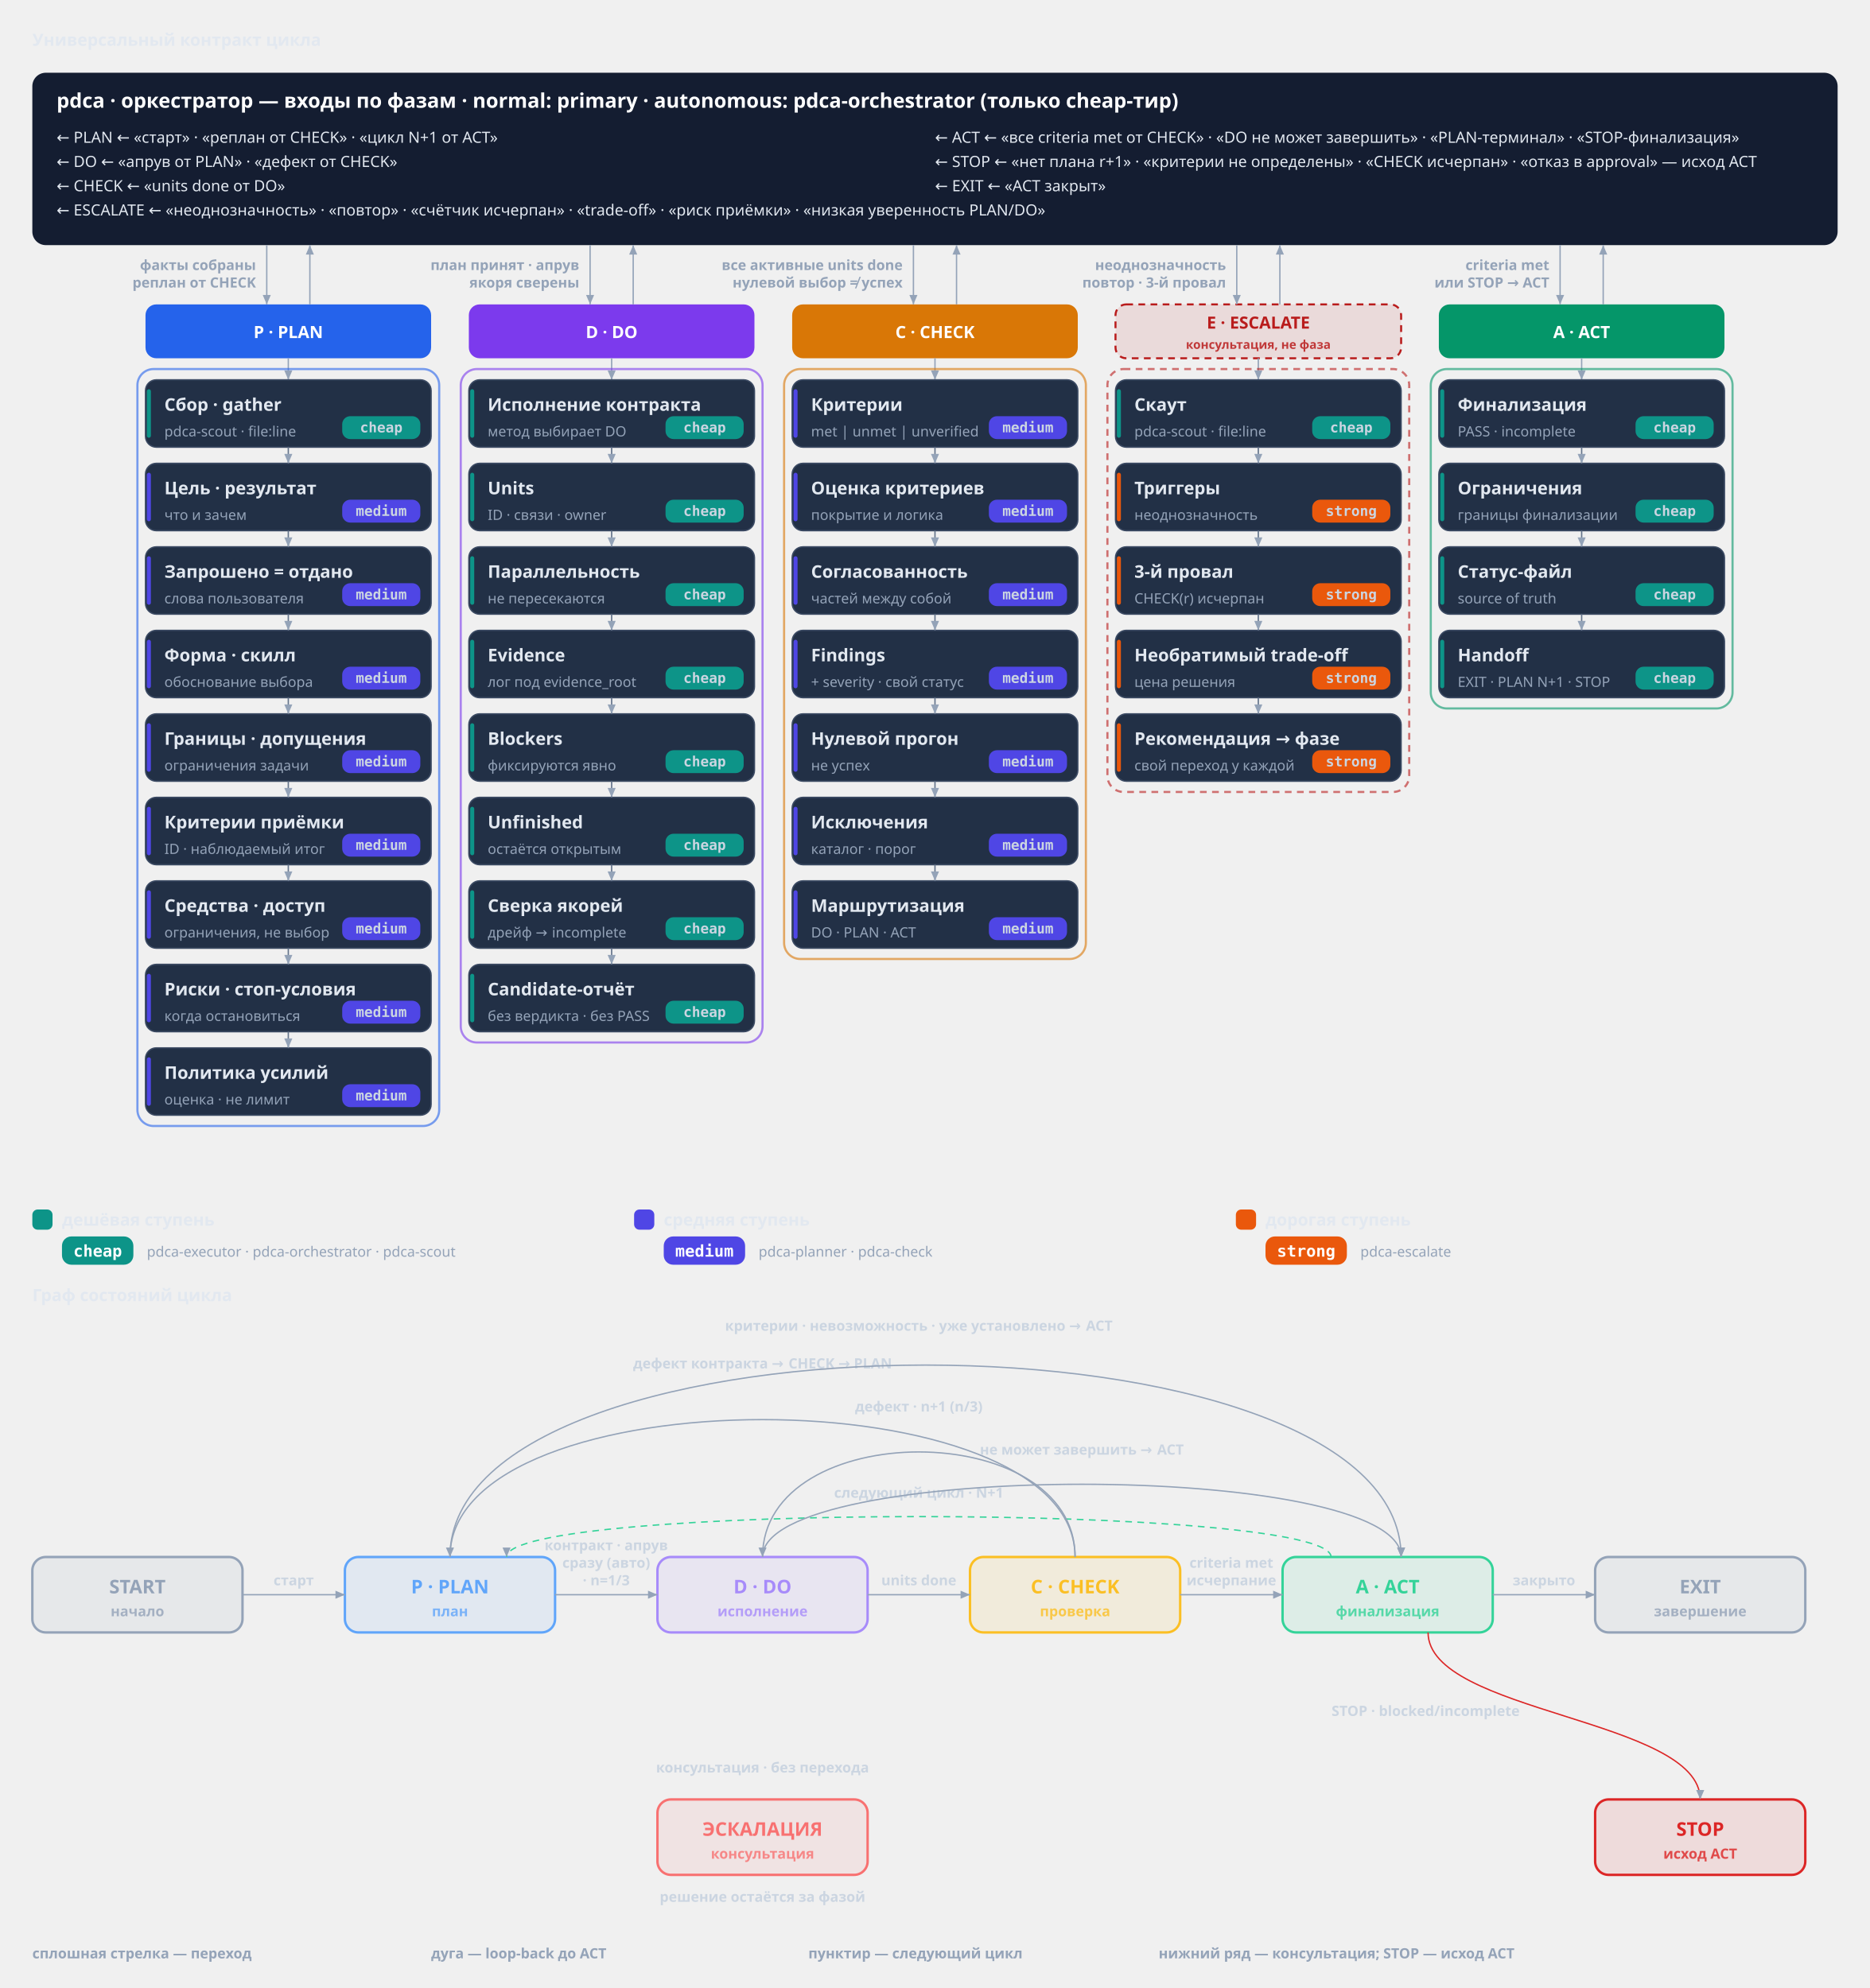
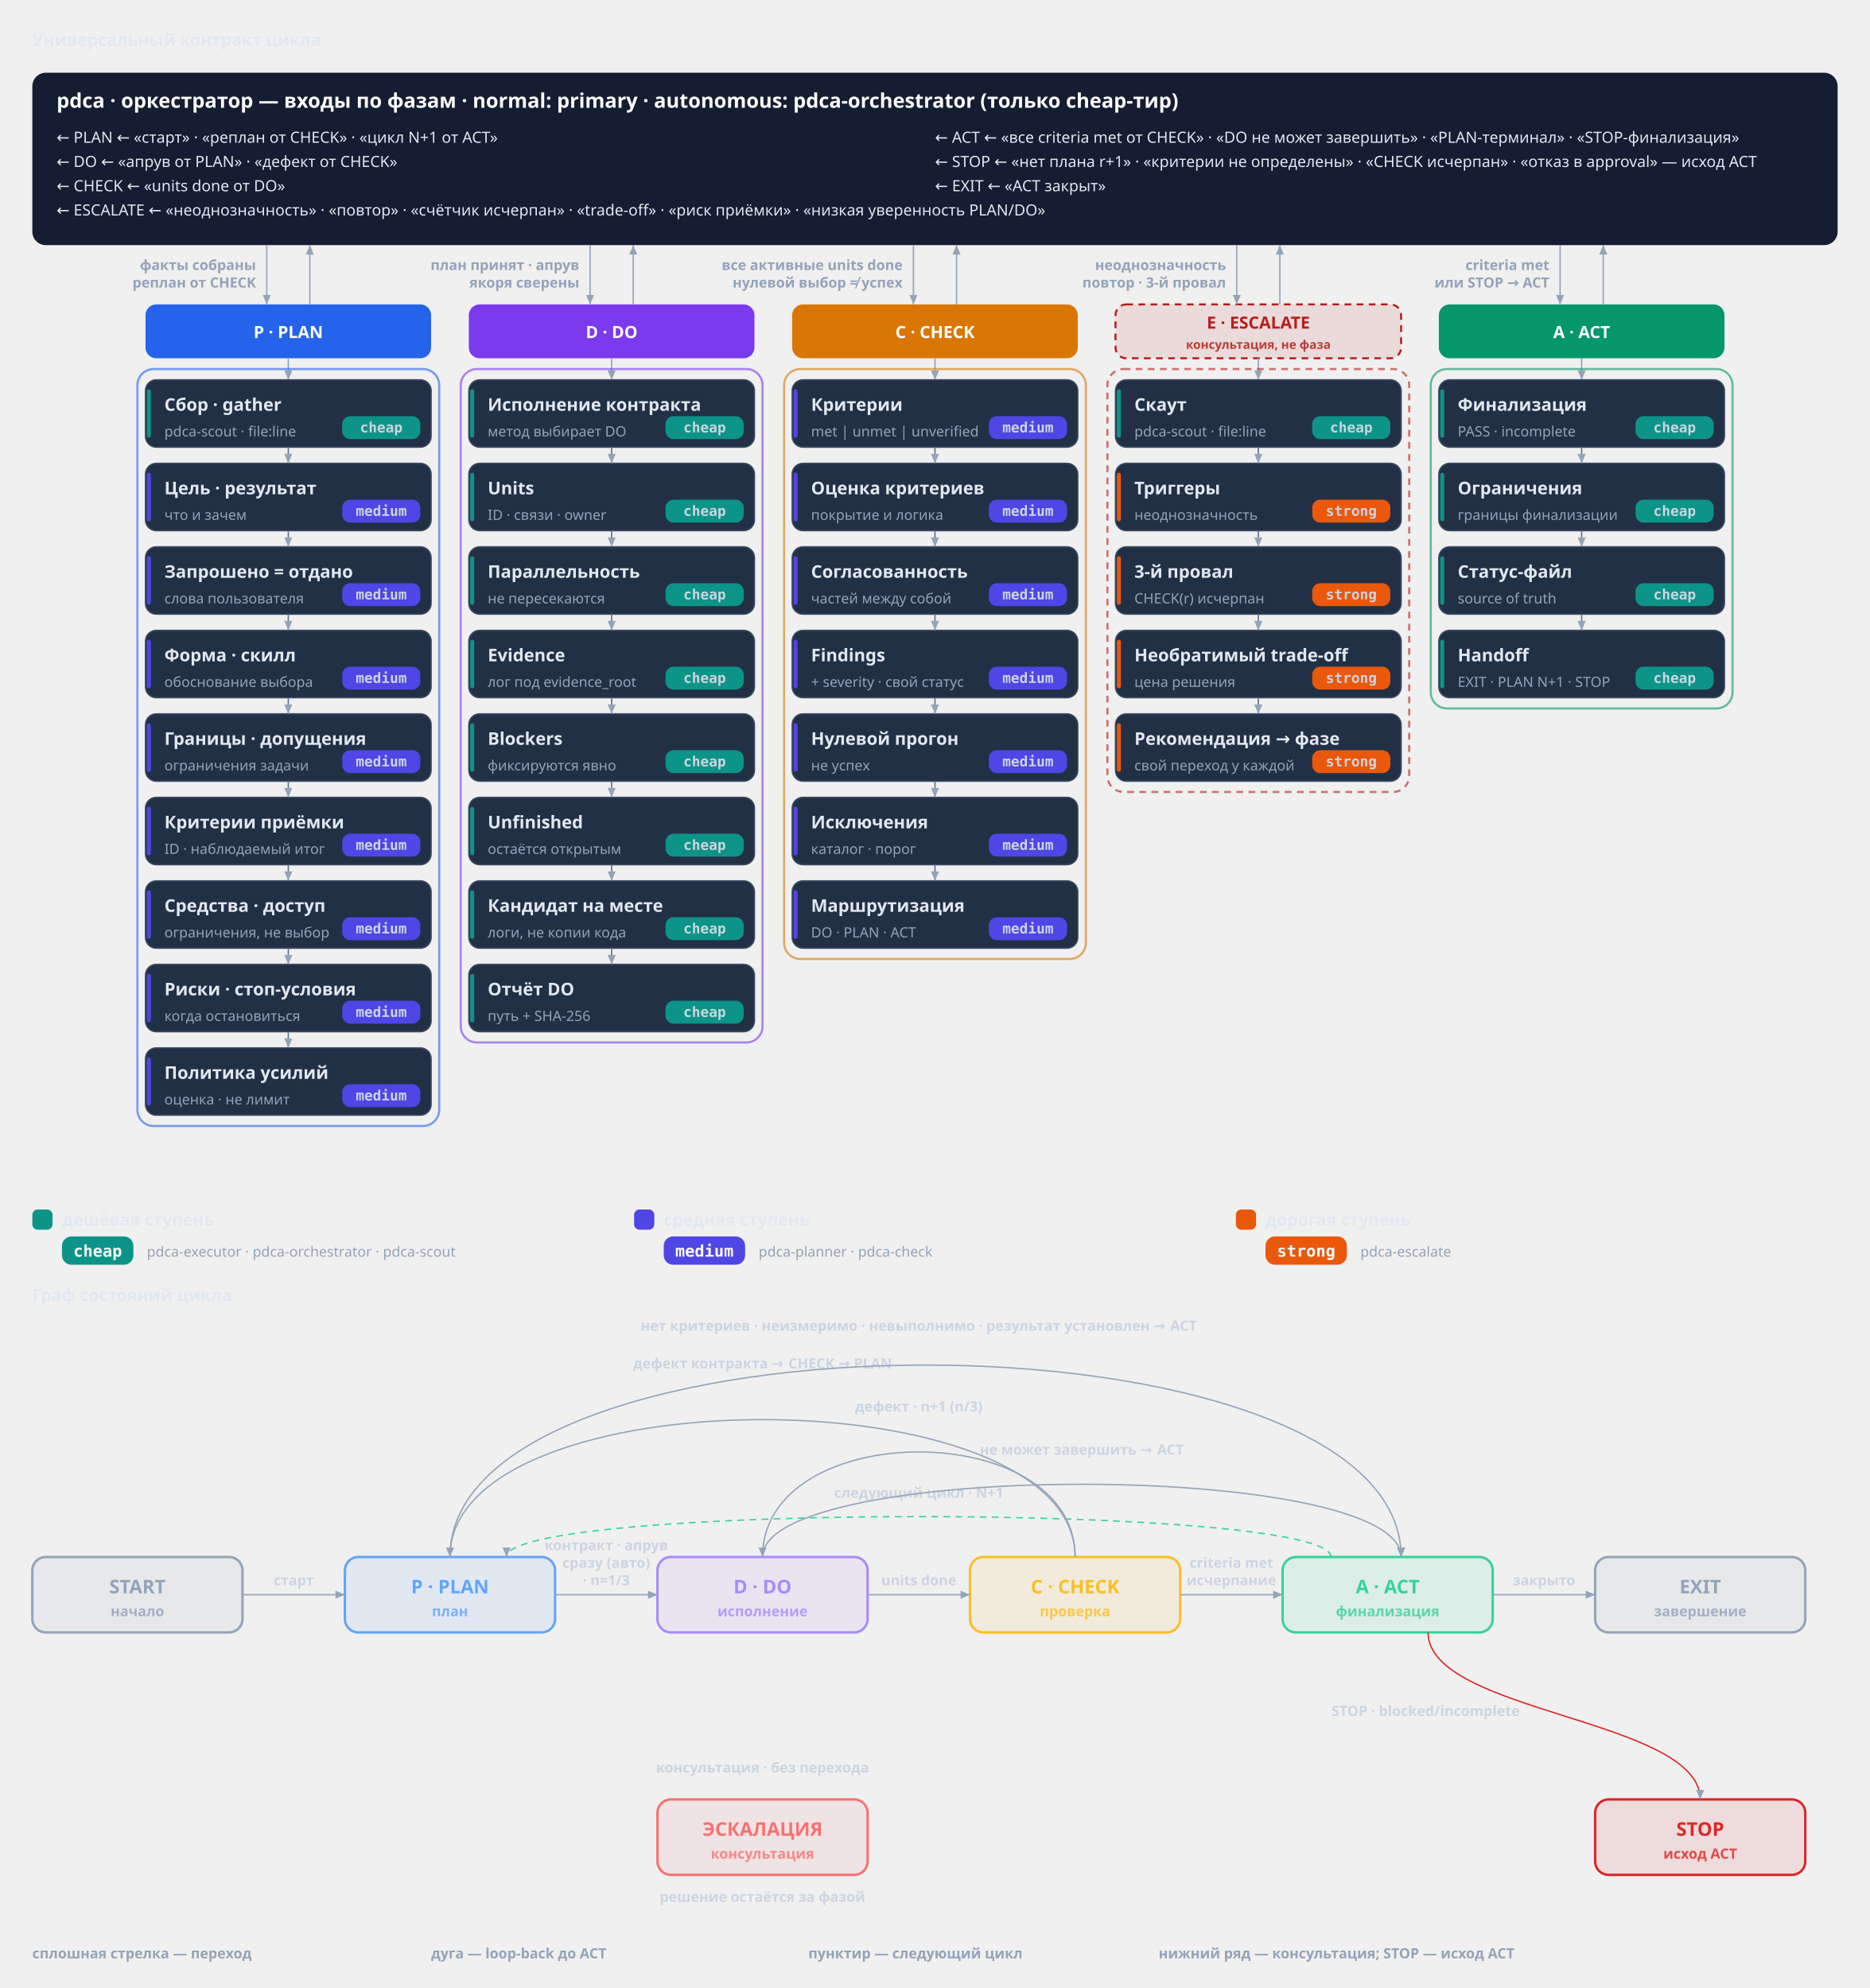
<svg xmlns="http://www.w3.org/2000/svg" viewBox="0 0 1388 1476" width="1388" height="1476" font-family="Segoe UI, system-ui, sans-serif" role="img">
  <defs>
    <marker id="arrow" markerWidth="9" markerHeight="9" refX="7" refY="3" orient="auto">
      <path d="M0,0 L7,3 L0,6 Z" fill="#94a3b8" />
    </marker>
  </defs>
  <style>
.t{font-size:13px;font-weight:600;fill:#e2e8f0}
.s{font-size:10.5px;fill:#94a3b8}
.h{font-size:12.5px;font-weight:700;fill:#ffffff}
.h2{font-size:12.5px;font-weight:700}
.h3{font-size:9px;font-weight:600}
.g{font-size:10.5px;font-weight:600}
.band{fill:#141d31}
.bt{fill:#ffffff;font-size:15px;font-weight:700}
.ol{fill:#e2e8f0;font-size:11.5px}
.lt{font-size:12.5px;font-weight:700;fill:#e2e8f0}
.ls{font-size:10.5px;fill:#94a3b8}
.lm{font-family:ui-monospace,Consolas,Menlo,monospace;font-size:12px;font-weight:700}
.bm{font-family:ui-monospace,Consolas,Menlo,monospace;font-size:10.5px;font-weight:700}
.st{font-size:14px;font-weight:700}
.ss{font-size:10.5px;font-weight:600}
</style>
  <text x="24" y="34" class="lt">Универсальный контракт цикла</text>
  <rect x="24" y="54" width="1340" height="128" rx="10" class="band" />
  <text x="42" y="80" class="bt">pdca · оркестратор — входы по фазам · normal: primary · autonomous: pdca-orchestrator (только cheap-тир)</text>
  <text x="42" y="106" class="ol">← PLAN ← «старт» · «реплан от CHECK» · «цикл N+1 от ACT»</text>
  <text x="42" y="124" class="ol">← DO ← «апрув от PLAN» · «дефект от CHECK»</text>
  <text x="42" y="142" class="ol">← CHECK ← «units done от DO»</text>
  <text x="42" y="160" class="ol">← ESCALATE ← «неоднозначность» · «повтор» · «счётчик исчерпан» · «trade-off» · «риск приёмки» · «низкая уверенность PLAN/DO»</text>
  <text x="694.0" y="106" class="ol">← ACT ← «все criteria met от CHECK» · «DO не может завершить» · «PLAN-терминал» · «STOP-финализация»</text>
  <text x="694.0" y="124" class="ol">← STOP ← «нет плана r+1» · «критерии не определены» · «CHECK исчерпан» · «отказ в approval» — исход ACT</text>
  <text x="694.0" y="142" class="ol">← EXIT ← «ACT закрыт»</text>
  <rect x="108.0" y="226" width="212" height="40" rx="8" fill="#2563eb" />
  <text x="214.0" y="251.0" class="h" fill="#ffffff" text-anchor="middle">P · PLAN</text>
  <polyline points="214.0,266 214.0,282" fill="none" stroke="#94a3b8" marker-end="url(#arrow)" />
  <rect x="108.0" y="282" width="212" height="50" rx="8" fill="#223046" stroke="#3b4a63" stroke-width="1" />
  <rect x="109.0" y="289" width="3" height="36" rx="1.5" fill="#0d9488" />
  <rect x="254.0" y="309" width="58" height="17" rx="6" fill="#0d9488" />
  <text x="283.0" y="321.0" class="bm" fill="#cbd5e1" text-anchor="middle">cheap</text>
  <text x="122.0" y="305" class="t">Сбор · gather</text>
  <text x="122.0" y="324" class="s">pdca-scout · file:line</text>
  <rect x="108.0" y="344" width="212" height="50" rx="8" fill="#223046" stroke="#3b4a63" stroke-width="1" />
  <rect x="109.0" y="351" width="3" height="36" rx="1.5" fill="#4f46e5" />
  <rect x="254.0" y="371" width="58" height="17" rx="6" fill="#4f46e5" />
  <text x="283.0" y="383.0" class="bm" fill="#cbd5e1" text-anchor="middle">medium</text>
  <text x="122.0" y="367" class="t">Цель · результат</text>
  <text x="122.0" y="386" class="s">что и зачем</text>
  <rect x="108.0" y="406" width="212" height="50" rx="8" fill="#223046" stroke="#3b4a63" stroke-width="1" />
  <rect x="109.0" y="413" width="3" height="36" rx="1.5" fill="#4f46e5" />
  <rect x="254.0" y="433" width="58" height="17" rx="6" fill="#4f46e5" />
  <text x="283.0" y="445.0" class="bm" fill="#cbd5e1" text-anchor="middle">medium</text>
  <text x="122.0" y="429" class="t">Запрошено = отдано</text>
  <text x="122.0" y="448" class="s">слова пользователя</text>
  <rect x="108.0" y="468" width="212" height="50" rx="8" fill="#223046" stroke="#3b4a63" stroke-width="1" />
  <rect x="109.0" y="475" width="3" height="36" rx="1.5" fill="#4f46e5" />
  <rect x="254.0" y="495" width="58" height="17" rx="6" fill="#4f46e5" />
  <text x="283.0" y="507.0" class="bm" fill="#cbd5e1" text-anchor="middle">medium</text>
  <text x="122.0" y="491" class="t">Форма · скилл</text>
  <text x="122.0" y="510" class="s">обоснование выбора</text>
  <rect x="108.0" y="530" width="212" height="50" rx="8" fill="#223046" stroke="#3b4a63" stroke-width="1" />
  <rect x="109.0" y="537" width="3" height="36" rx="1.5" fill="#4f46e5" />
  <rect x="254.0" y="557" width="58" height="17" rx="6" fill="#4f46e5" />
  <text x="283.0" y="569.0" class="bm" fill="#cbd5e1" text-anchor="middle">medium</text>
  <text x="122.0" y="553" class="t">Границы · допущения</text>
  <text x="122.0" y="572" class="s">ограничения задачи</text>
  <rect x="108.0" y="592" width="212" height="50" rx="8" fill="#223046" stroke="#3b4a63" stroke-width="1" />
  <rect x="109.0" y="599" width="3" height="36" rx="1.5" fill="#4f46e5" />
  <rect x="254.0" y="619" width="58" height="17" rx="6" fill="#4f46e5" />
  <text x="283.0" y="631.0" class="bm" fill="#cbd5e1" text-anchor="middle">medium</text>
  <text x="122.0" y="615" class="t">Критерии приёмки</text>
  <text x="122.0" y="634" class="s">ID · наблюдаемый итог</text>
  <rect x="108.0" y="654" width="212" height="50" rx="8" fill="#223046" stroke="#3b4a63" stroke-width="1" />
  <rect x="109.0" y="661" width="3" height="36" rx="1.5" fill="#4f46e5" />
  <rect x="254.0" y="681" width="58" height="17" rx="6" fill="#4f46e5" />
  <text x="283.0" y="693.0" class="bm" fill="#cbd5e1" text-anchor="middle">medium</text>
  <text x="122.0" y="677" class="t">Средства · доступ</text>
  <text x="122.0" y="696" class="s">ограничения, не выбор</text>
  <rect x="108.0" y="716" width="212" height="50" rx="8" fill="#223046" stroke="#3b4a63" stroke-width="1" />
  <rect x="109.0" y="723" width="3" height="36" rx="1.5" fill="#4f46e5" />
  <rect x="254.0" y="743" width="58" height="17" rx="6" fill="#4f46e5" />
  <text x="283.0" y="755.0" class="bm" fill="#cbd5e1" text-anchor="middle">medium</text>
  <text x="122.0" y="739" class="t">Риски · стоп-условия</text>
  <text x="122.0" y="758" class="s">когда остановиться</text>
  <rect x="108.0" y="778" width="212" height="50" rx="8" fill="#223046" stroke="#3b4a63" stroke-width="1" />
  <rect x="109.0" y="785" width="3" height="36" rx="1.5" fill="#4f46e5" />
  <rect x="254.0" y="805" width="58" height="17" rx="6" fill="#4f46e5" />
  <text x="283.0" y="817.0" class="bm" fill="#cbd5e1" text-anchor="middle">medium</text>
  <text x="122.0" y="801" class="t">Политика усилий</text>
  <text x="122.0" y="820" class="s">оценка · не лимит</text>
  <polyline points="214.0,332 214.0,344" fill="none" stroke="#64748b" marker-end="url(#arrow)" />
  <polyline points="214.0,394 214.0,406" fill="none" stroke="#64748b" marker-end="url(#arrow)" />
  <polyline points="214.0,456 214.0,468" fill="none" stroke="#64748b" marker-end="url(#arrow)" />
  <polyline points="214.0,518 214.0,530" fill="none" stroke="#64748b" marker-end="url(#arrow)" />
  <polyline points="214.0,580 214.0,592" fill="none" stroke="#64748b" marker-end="url(#arrow)" />
  <polyline points="214.0,642 214.0,654" fill="none" stroke="#64748b" marker-end="url(#arrow)" />
  <polyline points="214.0,704 214.0,716" fill="none" stroke="#64748b" marker-end="url(#arrow)" />
  <polyline points="214.0,766 214.0,778" fill="none" stroke="#64748b" marker-end="url(#arrow)" />
  <rect x="102.0" y="274" width="224" height="562" rx="12" fill="none" stroke="#2563eb" stroke-opacity="0.6" stroke-width="1.6" />
  <rect x="348.0" y="226" width="212" height="40" rx="8" fill="#7c3aed" />
  <text x="454.0" y="251.0" class="h" fill="#ffffff" text-anchor="middle">D · DO</text>
  <polyline points="454.0,266 454.0,282" fill="none" stroke="#94a3b8" marker-end="url(#arrow)" />
  <rect x="348.0" y="282" width="212" height="50" rx="8" fill="#223046" stroke="#3b4a63" stroke-width="1" />
  <rect x="349.0" y="289" width="3" height="36" rx="1.5" fill="#0d9488" />
  <rect x="494.0" y="309" width="58" height="17" rx="6" fill="#0d9488" />
  <text x="523.0" y="321.0" class="bm" fill="#cbd5e1" text-anchor="middle">cheap</text>
  <text x="362.0" y="305" class="t">Исполнение контракта</text>
  <text x="362.0" y="324" class="s">метод выбирает DO</text>
  <rect x="348.0" y="344" width="212" height="50" rx="8" fill="#223046" stroke="#3b4a63" stroke-width="1" />
  <rect x="349.0" y="351" width="3" height="36" rx="1.5" fill="#0d9488" />
  <rect x="494.0" y="371" width="58" height="17" rx="6" fill="#0d9488" />
  <text x="523.0" y="383.0" class="bm" fill="#cbd5e1" text-anchor="middle">cheap</text>
  <text x="362.0" y="367" class="t">Units</text>
  <text x="362.0" y="386" class="s">ID · связи · owner</text>
  <rect x="348.0" y="406" width="212" height="50" rx="8" fill="#223046" stroke="#3b4a63" stroke-width="1" />
  <rect x="349.0" y="413" width="3" height="36" rx="1.5" fill="#0d9488" />
  <rect x="494.0" y="433" width="58" height="17" rx="6" fill="#0d9488" />
  <text x="523.0" y="445.0" class="bm" fill="#cbd5e1" text-anchor="middle">cheap</text>
  <text x="362.0" y="429" class="t">Параллельность</text>
  <text x="362.0" y="448" class="s">не пересекаются</text>
  <rect x="348.0" y="468" width="212" height="50" rx="8" fill="#223046" stroke="#3b4a63" stroke-width="1" />
  <rect x="349.0" y="475" width="3" height="36" rx="1.5" fill="#0d9488" />
  <rect x="494.0" y="495" width="58" height="17" rx="6" fill="#0d9488" />
  <text x="523.0" y="507.0" class="bm" fill="#cbd5e1" text-anchor="middle">cheap</text>
  <text x="362.0" y="491" class="t">Evidence</text>
  <text x="362.0" y="510" class="s">лог под evidence_root</text>
  <rect x="348.0" y="530" width="212" height="50" rx="8" fill="#223046" stroke="#3b4a63" stroke-width="1" />
  <rect x="349.0" y="537" width="3" height="36" rx="1.5" fill="#0d9488" />
  <rect x="494.0" y="557" width="58" height="17" rx="6" fill="#0d9488" />
  <text x="523.0" y="569.0" class="bm" fill="#cbd5e1" text-anchor="middle">cheap</text>
  <text x="362.0" y="553" class="t">Blockers</text>
  <text x="362.0" y="572" class="s">фиксируются явно</text>
  <rect x="348.0" y="592" width="212" height="50" rx="8" fill="#223046" stroke="#3b4a63" stroke-width="1" />
  <rect x="349.0" y="599" width="3" height="36" rx="1.5" fill="#0d9488" />
  <rect x="494.0" y="619" width="58" height="17" rx="6" fill="#0d9488" />
  <text x="523.0" y="631.0" class="bm" fill="#cbd5e1" text-anchor="middle">cheap</text>
  <text x="362.0" y="615" class="t">Unfinished</text>
  <text x="362.0" y="634" class="s">остаётся открытым</text>
  <rect x="348.0" y="654" width="212" height="50" rx="8" fill="#223046" stroke="#3b4a63" stroke-width="1" />
  <rect x="349.0" y="661" width="3" height="36" rx="1.5" fill="#0d9488" />
  <rect x="494.0" y="681" width="58" height="17" rx="6" fill="#0d9488" />
  <text x="523.0" y="693.0" class="bm" fill="#cbd5e1" text-anchor="middle">cheap</text>
-   <text x="362.0" y="677" class="t">Сверка якорей</text>
-   <text x="362.0" y="696" class="s">дрейф → incomplete</text>
+   <text x="362.0" y="677" class="t">Кандидат на месте</text>
+   <text x="362.0" y="696" class="s">логи, не копии кода</text>
  <rect x="348.0" y="716" width="212" height="50" rx="8" fill="#223046" stroke="#3b4a63" stroke-width="1" />
  <rect x="349.0" y="723" width="3" height="36" rx="1.5" fill="#0d9488" />
  <rect x="494.0" y="743" width="58" height="17" rx="6" fill="#0d9488" />
  <text x="523.0" y="755.0" class="bm" fill="#cbd5e1" text-anchor="middle">cheap</text>
-   <text x="362.0" y="739" class="t">Candidate-отчёт</text>
-   <text x="362.0" y="758" class="s">без вердикта · без PASS</text>
+   <text x="362.0" y="739" class="t">Отчёт DO</text>
+   <text x="362.0" y="758" class="s">путь + SHA-256</text>
  <polyline points="454.0,332 454.0,344" fill="none" stroke="#64748b" marker-end="url(#arrow)" />
  <polyline points="454.0,394 454.0,406" fill="none" stroke="#64748b" marker-end="url(#arrow)" />
  <polyline points="454.0,456 454.0,468" fill="none" stroke="#64748b" marker-end="url(#arrow)" />
  <polyline points="454.0,518 454.0,530" fill="none" stroke="#64748b" marker-end="url(#arrow)" />
  <polyline points="454.0,580 454.0,592" fill="none" stroke="#64748b" marker-end="url(#arrow)" />
  <polyline points="454.0,642 454.0,654" fill="none" stroke="#64748b" marker-end="url(#arrow)" />
  <polyline points="454.0,704 454.0,716" fill="none" stroke="#64748b" marker-end="url(#arrow)" />
  <rect x="342.0" y="274" width="224" height="500" rx="12" fill="none" stroke="#7c3aed" stroke-opacity="0.6" stroke-width="1.6" />
  <rect x="588.0" y="226" width="212" height="40" rx="8" fill="#d97706" />
  <text x="694.0" y="251.0" class="h" fill="#ffffff" text-anchor="middle">C · CHECK</text>
  <polyline points="694.0,266 694.0,282" fill="none" stroke="#94a3b8" marker-end="url(#arrow)" />
  <rect x="588.0" y="282" width="212" height="50" rx="8" fill="#223046" stroke="#3b4a63" stroke-width="1" />
  <rect x="589.0" y="289" width="3" height="36" rx="1.5" fill="#4f46e5" />
  <rect x="734.0" y="309" width="58" height="17" rx="6" fill="#4f46e5" />
  <text x="763.0" y="321.0" class="bm" fill="#cbd5e1" text-anchor="middle">medium</text>
  <text x="602.0" y="305" class="t">Критерии</text>
  <text x="602.0" y="324" class="s">met | unmet | unverified</text>
  <rect x="588.0" y="344" width="212" height="50" rx="8" fill="#223046" stroke="#3b4a63" stroke-width="1" />
  <rect x="589.0" y="351" width="3" height="36" rx="1.5" fill="#4f46e5" />
  <rect x="734.0" y="371" width="58" height="17" rx="6" fill="#4f46e5" />
  <text x="763.0" y="383.0" class="bm" fill="#cbd5e1" text-anchor="middle">medium</text>
  <text x="602.0" y="367" class="t">Оценка критериев</text>
  <text x="602.0" y="386" class="s">покрытие и логика</text>
  <rect x="588.0" y="406" width="212" height="50" rx="8" fill="#223046" stroke="#3b4a63" stroke-width="1" />
  <rect x="589.0" y="413" width="3" height="36" rx="1.5" fill="#4f46e5" />
  <rect x="734.0" y="433" width="58" height="17" rx="6" fill="#4f46e5" />
  <text x="763.0" y="445.0" class="bm" fill="#cbd5e1" text-anchor="middle">medium</text>
  <text x="602.0" y="429" class="t">Согласованность</text>
  <text x="602.0" y="448" class="s">частей между собой</text>
  <rect x="588.0" y="468" width="212" height="50" rx="8" fill="#223046" stroke="#3b4a63" stroke-width="1" />
  <rect x="589.0" y="475" width="3" height="36" rx="1.5" fill="#4f46e5" />
  <rect x="734.0" y="495" width="58" height="17" rx="6" fill="#4f46e5" />
  <text x="763.0" y="507.0" class="bm" fill="#cbd5e1" text-anchor="middle">medium</text>
  <text x="602.0" y="491" class="t">Findings</text>
  <text x="602.0" y="510" class="s">+ severity · свой статус</text>
  <rect x="588.0" y="530" width="212" height="50" rx="8" fill="#223046" stroke="#3b4a63" stroke-width="1" />
  <rect x="589.0" y="537" width="3" height="36" rx="1.5" fill="#4f46e5" />
  <rect x="734.0" y="557" width="58" height="17" rx="6" fill="#4f46e5" />
  <text x="763.0" y="569.0" class="bm" fill="#cbd5e1" text-anchor="middle">medium</text>
  <text x="602.0" y="553" class="t">Нулевой прогон</text>
  <text x="602.0" y="572" class="s">не успех</text>
  <rect x="588.0" y="592" width="212" height="50" rx="8" fill="#223046" stroke="#3b4a63" stroke-width="1" />
  <rect x="589.0" y="599" width="3" height="36" rx="1.5" fill="#4f46e5" />
  <rect x="734.0" y="619" width="58" height="17" rx="6" fill="#4f46e5" />
  <text x="763.0" y="631.0" class="bm" fill="#cbd5e1" text-anchor="middle">medium</text>
  <text x="602.0" y="615" class="t">Исключения</text>
  <text x="602.0" y="634" class="s">каталог · порог</text>
  <rect x="588.0" y="654" width="212" height="50" rx="8" fill="#223046" stroke="#3b4a63" stroke-width="1" />
  <rect x="589.0" y="661" width="3" height="36" rx="1.5" fill="#4f46e5" />
  <rect x="734.0" y="681" width="58" height="17" rx="6" fill="#4f46e5" />
  <text x="763.0" y="693.0" class="bm" fill="#cbd5e1" text-anchor="middle">medium</text>
  <text x="602.0" y="677" class="t">Маршрутизация</text>
  <text x="602.0" y="696" class="s">DO · PLAN · ACT</text>
  <polyline points="694.0,332 694.0,344" fill="none" stroke="#64748b" marker-end="url(#arrow)" />
  <polyline points="694.0,394 694.0,406" fill="none" stroke="#64748b" marker-end="url(#arrow)" />
  <polyline points="694.0,456 694.0,468" fill="none" stroke="#64748b" marker-end="url(#arrow)" />
  <polyline points="694.0,518 694.0,530" fill="none" stroke="#64748b" marker-end="url(#arrow)" />
  <polyline points="694.0,580 694.0,592" fill="none" stroke="#64748b" marker-end="url(#arrow)" />
  <polyline points="694.0,642 694.0,654" fill="none" stroke="#64748b" marker-end="url(#arrow)" />
  <rect x="582.0" y="274" width="224" height="438" rx="12" fill="none" stroke="#d97706" stroke-opacity="0.6" stroke-width="1.6" />
  <rect x="828.0" y="226" width="212" height="40" rx="8" fill="#b91c1c" fill-opacity="0.10" stroke="#b91c1c" stroke-width="1.5" stroke-dasharray="5,4" />
  <text x="934.0" y="244.0" class="h2" fill="#b91c1c" text-anchor="middle">E · ESCALATE</text>
  <text x="934.0" y="259.0" class="h3" fill="#b91c1c" opacity="0.85" text-anchor="middle">консультация, не фаза</text>
  <polyline points="934.0,266 934.0,282" fill="none" stroke="#94a3b8" marker-end="url(#arrow)" />
  <rect x="828.0" y="282" width="212" height="50" rx="8" fill="#223046" stroke="#3b4a63" stroke-width="1" />
  <rect x="829.0" y="289" width="3" height="36" rx="1.5" fill="#0d9488" />
  <rect x="974.0" y="309" width="58" height="17" rx="6" fill="#0d9488" />
  <text x="1003.0" y="321.0" class="bm" fill="#cbd5e1" text-anchor="middle">cheap</text>
  <text x="842.0" y="305" class="t">Скаут</text>
  <text x="842.0" y="324" class="s">pdca-scout · file:line</text>
  <rect x="828.0" y="344" width="212" height="50" rx="8" fill="#223046" stroke="#3b4a63" stroke-width="1" />
  <rect x="829.0" y="351" width="3" height="36" rx="1.5" fill="#ea580c" />
  <rect x="974.0" y="371" width="58" height="17" rx="6" fill="#ea580c" />
  <text x="1003.0" y="383.0" class="bm" fill="#cbd5e1" text-anchor="middle">strong</text>
  <text x="842.0" y="367" class="t">Триггеры</text>
  <text x="842.0" y="386" class="s">неоднозначность</text>
  <rect x="828.0" y="406" width="212" height="50" rx="8" fill="#223046" stroke="#3b4a63" stroke-width="1" />
  <rect x="829.0" y="413" width="3" height="36" rx="1.5" fill="#ea580c" />
  <rect x="974.0" y="433" width="58" height="17" rx="6" fill="#ea580c" />
  <text x="1003.0" y="445.0" class="bm" fill="#cbd5e1" text-anchor="middle">strong</text>
  <text x="842.0" y="429" class="t">3-й провал</text>
  <text x="842.0" y="448" class="s">CHECK(r) исчерпан</text>
  <rect x="828.0" y="468" width="212" height="50" rx="8" fill="#223046" stroke="#3b4a63" stroke-width="1" />
  <rect x="829.0" y="475" width="3" height="36" rx="1.5" fill="#ea580c" />
  <rect x="974.0" y="495" width="58" height="17" rx="6" fill="#ea580c" />
  <text x="1003.0" y="507.0" class="bm" fill="#cbd5e1" text-anchor="middle">strong</text>
  <text x="842.0" y="491" class="t">Необратимый trade-off</text>
  <text x="842.0" y="510" class="s">цена решения</text>
  <rect x="828.0" y="530" width="212" height="50" rx="8" fill="#223046" stroke="#3b4a63" stroke-width="1" />
  <rect x="829.0" y="537" width="3" height="36" rx="1.5" fill="#ea580c" />
  <rect x="974.0" y="557" width="58" height="17" rx="6" fill="#ea580c" />
  <text x="1003.0" y="569.0" class="bm" fill="#cbd5e1" text-anchor="middle">strong</text>
  <text x="842.0" y="553" class="t">Рекомендация → фазе</text>
  <text x="842.0" y="572" class="s">свой переход у каждой</text>
  <polyline points="934.0,332 934.0,344" fill="none" stroke="#64748b" marker-end="url(#arrow)" />
  <polyline points="934.0,394 934.0,406" fill="none" stroke="#64748b" marker-end="url(#arrow)" />
  <polyline points="934.0,456 934.0,468" fill="none" stroke="#64748b" marker-end="url(#arrow)" />
  <polyline points="934.0,518 934.0,530" fill="none" stroke="#64748b" marker-end="url(#arrow)" />
  <rect x="822.0" y="274" width="224" height="314" rx="12" fill="none" stroke="#b91c1c" stroke-opacity="0.6" stroke-width="1.6" stroke-dasharray="5,4" />
  <rect x="1068.0" y="226" width="212" height="40" rx="8" fill="#059669" />
  <text x="1174.0" y="251.0" class="h" fill="#ffffff" text-anchor="middle">A · ACT</text>
  <polyline points="1174.0,266 1174.0,282" fill="none" stroke="#94a3b8" marker-end="url(#arrow)" />
  <rect x="1068.0" y="282" width="212" height="50" rx="8" fill="#223046" stroke="#3b4a63" stroke-width="1" />
  <rect x="1069.0" y="289" width="3" height="36" rx="1.5" fill="#0d9488" />
  <rect x="1214.0" y="309" width="58" height="17" rx="6" fill="#0d9488" />
  <text x="1243.0" y="321.0" class="bm" fill="#cbd5e1" text-anchor="middle">cheap</text>
  <text x="1082.0" y="305" class="t">Финализация</text>
  <text x="1082.0" y="324" class="s">PASS · incomplete</text>
  <rect x="1068.0" y="344" width="212" height="50" rx="8" fill="#223046" stroke="#3b4a63" stroke-width="1" />
  <rect x="1069.0" y="351" width="3" height="36" rx="1.5" fill="#0d9488" />
  <rect x="1214.0" y="371" width="58" height="17" rx="6" fill="#0d9488" />
  <text x="1243.0" y="383.0" class="bm" fill="#cbd5e1" text-anchor="middle">cheap</text>
  <text x="1082.0" y="367" class="t">Ограничения</text>
  <text x="1082.0" y="386" class="s">границы финализации</text>
  <rect x="1068.0" y="406" width="212" height="50" rx="8" fill="#223046" stroke="#3b4a63" stroke-width="1" />
  <rect x="1069.0" y="413" width="3" height="36" rx="1.5" fill="#0d9488" />
  <rect x="1214.0" y="433" width="58" height="17" rx="6" fill="#0d9488" />
  <text x="1243.0" y="445.0" class="bm" fill="#cbd5e1" text-anchor="middle">cheap</text>
  <text x="1082.0" y="429" class="t">Статус-файл</text>
  <text x="1082.0" y="448" class="s">source of truth</text>
  <rect x="1068.0" y="468" width="212" height="50" rx="8" fill="#223046" stroke="#3b4a63" stroke-width="1" />
  <rect x="1069.0" y="475" width="3" height="36" rx="1.5" fill="#0d9488" />
  <rect x="1214.0" y="495" width="58" height="17" rx="6" fill="#0d9488" />
  <text x="1243.0" y="507.0" class="bm" fill="#cbd5e1" text-anchor="middle">cheap</text>
  <text x="1082.0" y="491" class="t">Handoff</text>
  <text x="1082.0" y="510" class="s">EXIT · PLAN N+1 · STOP</text>
  <polyline points="1174.0,332 1174.0,344" fill="none" stroke="#64748b" marker-end="url(#arrow)" />
  <polyline points="1174.0,394 1174.0,406" fill="none" stroke="#64748b" marker-end="url(#arrow)" />
  <polyline points="1174.0,456 1174.0,468" fill="none" stroke="#64748b" marker-end="url(#arrow)" />
  <rect x="1062.0" y="274" width="224" height="252" rx="12" fill="none" stroke="#059669" stroke-opacity="0.6" stroke-width="1.6" />
  <polyline points="198.0,182 198.0,226" fill="none" stroke="#94a3b8" data-edge-id="dispatch_p" marker-end="url(#arrow)" />
  <text x="190.0" y="200.5" class="g" fill="#94a3b8" text-anchor="end">факты собраны</text>
  <text x="190.0" y="213.5" class="g" fill="#94a3b8" text-anchor="end">реплан от CHECK</text>
  <polyline points="230.0,226 230.0,182" fill="none" stroke="#94a3b8" data-edge-id="return_p" marker-end="url(#arrow)" />
  <polyline points="438.0,182 438.0,226" fill="none" stroke="#94a3b8" data-edge-id="dispatch_d" marker-end="url(#arrow)" />
  <text x="430.0" y="200.5" class="g" fill="#94a3b8" text-anchor="end">план принят · апрув</text>
  <text x="430.0" y="213.5" class="g" fill="#94a3b8" text-anchor="end">якоря сверены</text>
  <polyline points="470.0,226 470.0,182" fill="none" stroke="#94a3b8" data-edge-id="return_d" marker-end="url(#arrow)" />
  <polyline points="678.0,182 678.0,226" fill="none" stroke="#94a3b8" data-edge-id="dispatch_c" marker-end="url(#arrow)" />
  <text x="670.0" y="200.5" class="g" fill="#94a3b8" text-anchor="end">все активные units done</text>
  <text x="670.0" y="213.5" class="g" fill="#94a3b8" text-anchor="end">нулевой выбор ≠ успех</text>
  <polyline points="710.0,226 710.0,182" fill="none" stroke="#94a3b8" data-edge-id="return_c" marker-end="url(#arrow)" />
  <polyline points="918.0,182 918.0,226" fill="none" stroke="#94a3b8" data-edge-id="dispatch_e" marker-end="url(#arrow)" />
  <text x="910.0" y="200.5" class="g" fill="#94a3b8" text-anchor="end">неоднозначность</text>
  <text x="910.0" y="213.5" class="g" fill="#94a3b8" text-anchor="end">повтор · 3-й провал</text>
  <polyline points="950.0,226 950.0,182" fill="none" stroke="#94a3b8" data-edge-id="return_e" marker-end="url(#arrow)" />
  <polyline points="1158.0,182 1158.0,226" fill="none" stroke="#94a3b8" data-edge-id="dispatch_a" marker-end="url(#arrow)" />
  <text x="1150.0" y="200.5" class="g" fill="#94a3b8" text-anchor="end">criteria met</text>
  <text x="1150.0" y="213.5" class="g" fill="#94a3b8" text-anchor="end">или STOP → ACT</text>
  <polyline points="1190.0,226 1190.0,182" fill="none" stroke="#94a3b8" data-edge-id="return_a" marker-end="url(#arrow)" />
  <rect x="24.0" y="898" width="15" height="15" rx="4" fill="#0d9488" />
  <text x="46.0" y="910" class="lt">дешёвая ступень</text>
  <rect x="46.0" y="918" width="53.0" height="21" rx="7" fill="#0d9488" />
  <text x="72.5" y="933" class="lm" fill="#ffffff" text-anchor="middle">cheap</text>
  <text x="109.0" y="933" class="ls">pdca-executor · pdca-orchestrator · pdca-scout</text>
  <rect x="470.667" y="898" width="15" height="15" rx="4" fill="#4f46e5" />
  <text x="492.667" y="910" class="lt">средняя ступень</text>
  <rect x="492.667" y="918" width="60.4" height="21" rx="7" fill="#4f46e5" />
  <text x="522.867" y="933" class="lm" fill="#ffffff" text-anchor="middle">medium</text>
  <text x="563.067" y="933" class="ls">pdca-planner · pdca-check</text>
  <rect x="917.333" y="898" width="15" height="15" rx="4" fill="#ea580c" />
  <text x="939.333" y="910" class="lt">дорогая ступень</text>
  <rect x="939.333" y="918" width="60.4" height="21" rx="7" fill="#ea580c" />
  <text x="969.533" y="933" class="lm" fill="#ffffff" text-anchor="middle">strong</text>
  <text x="1009.733" y="933" class="ls">pdca-escalate</text>
  <text x="24" y="966" class="lt">Граф состояний цикла</text>
  <rect x="24" y="1156" width="156" height="56" rx="10" fill="#94a3b8" fill-opacity="0.10" stroke="#94a3b8" stroke-width="1.8" data-node-id="START" />
  <text x="102.0" y="1183.0" class="st" fill="#94a3b8" text-anchor="middle">START</text>
  <text x="102.0" y="1200.0" class="ss" fill="#94a3b8" text-anchor="middle" opacity="0.8">начало</text>
  <rect x="256" y="1156" width="156" height="56" rx="10" fill="#60a5fa" fill-opacity="0.10" stroke="#60a5fa" stroke-width="1.8" data-node-id="PLAN" />
  <text x="334.0" y="1183.0" class="st" fill="#60a5fa" text-anchor="middle">P · PLAN</text>
  <text x="334.0" y="1200.0" class="ss" fill="#60a5fa" text-anchor="middle" opacity="0.8">план</text>
  <rect x="488" y="1156" width="156" height="56" rx="10" fill="#a78bfa" fill-opacity="0.10" stroke="#a78bfa" stroke-width="1.8" data-node-id="DO" />
  <text x="566.0" y="1183.0" class="st" fill="#a78bfa" text-anchor="middle">D · DO</text>
  <text x="566.0" y="1200.0" class="ss" fill="#a78bfa" text-anchor="middle" opacity="0.8">исполнение</text>
  <rect x="720" y="1156" width="156" height="56" rx="10" fill="#fbbf24" fill-opacity="0.10" stroke="#fbbf24" stroke-width="1.8" data-node-id="CHECK" />
  <text x="798.0" y="1183.0" class="st" fill="#fbbf24" text-anchor="middle">C · CHECK</text>
  <text x="798.0" y="1200.0" class="ss" fill="#fbbf24" text-anchor="middle" opacity="0.8">проверка</text>
  <rect x="952" y="1156" width="156" height="56" rx="10" fill="#34d399" fill-opacity="0.10" stroke="#34d399" stroke-width="1.8" data-node-id="ACT" />
  <text x="1030.0" y="1183.0" class="st" fill="#34d399" text-anchor="middle">A · ACT</text>
  <text x="1030.0" y="1200.0" class="ss" fill="#34d399" text-anchor="middle" opacity="0.8">финализация</text>
  <rect x="1184" y="1156" width="156" height="56" rx="10" fill="#94a3b8" fill-opacity="0.10" stroke="#94a3b8" stroke-width="1.8" data-node-id="EXIT" />
  <text x="1262.0" y="1183.0" class="st" fill="#94a3b8" text-anchor="middle">EXIT</text>
  <text x="1262.0" y="1200.0" class="ss" fill="#94a3b8" text-anchor="middle" opacity="0.8">завершение</text>
  <polyline points="180,1184.0 256,1184.0" fill="none" stroke="#94a3b8" data-edge-id="start_plan" marker-end="url(#arrow)" />
  <text x="218.0" y="1177.0" class="g" fill="#cbd5e1" text-anchor="middle">старт</text>
  <polyline points="412,1184.0 488,1184.0" fill="none" stroke="#94a3b8" data-edge-id="plan_do" marker-end="url(#arrow)" />
  <text x="450.0" y="1151.0" class="g" fill="#cbd5e1" text-anchor="middle">контракт · апрув</text>
  <text x="450.0" y="1164.0" class="g" fill="#cbd5e1" text-anchor="middle">сразу (авто)</text>
  <text x="450.0" y="1177.0" class="g" fill="#cbd5e1" text-anchor="middle">· n=1/3</text>
  <polyline points="644,1184.0 720,1184.0" fill="none" stroke="#94a3b8" data-edge-id="do_check" marker-end="url(#arrow)" />
  <text x="682.0" y="1177.0" class="g" fill="#cbd5e1" text-anchor="middle">units done</text>
  <polyline points="876,1184.0 952,1184.0" fill="none" stroke="#94a3b8" data-edge-id="check_act" marker-end="url(#arrow)" />
  <text x="914.0" y="1164.0" class="g" fill="#cbd5e1" text-anchor="middle">criteria met</text>
  <text x="914.0" y="1177.0" class="g" fill="#cbd5e1" text-anchor="middle">исчерпание</text>
  <polyline points="1108,1184.0 1184,1184.0" fill="none" stroke="#94a3b8" data-edge-id="act_exit" marker-end="url(#arrow)" />
  <text x="1146.0" y="1177.0" class="g" fill="#cbd5e1" text-anchor="middle">закрыто</text>
  <path d="M988,1156 C988,1116 376,1116 376,1156" fill="none" stroke="#34d399" stroke-dasharray="5,4" data-edge-id="act_plan" marker-end="url(#arrow)" />
  <text x="682" y="1112" class="g" fill="#cbd5e1" text-anchor="middle">следующий цикл · N+1</text>
  <path d="M566,1156 C566,1084 1040,1084 1040,1156" fill="none" stroke="#94a3b8" data-edge-id="do_act_incomplete" marker-end="url(#arrow)" />
  <text x="803" y="1080" class="g" fill="#cbd5e1" text-anchor="middle">не может завершить → ACT</text>
  <path d="M798,1156 C798,1052 566,1052 566,1156" fill="none" stroke="#94a3b8" data-edge-id="check_do_defect" marker-end="url(#arrow)" />
  <text x="682" y="1048" class="g" fill="#cbd5e1" text-anchor="middle">дефект · n+1 (n/3)</text>
  <path d="M798,1156 C798,1020 334,1020 334,1156" fill="none" stroke="#94a3b8" data-edge-id="check_plan_replan" marker-end="url(#arrow)" />
  <text x="566" y="1016" class="g" fill="#cbd5e1" text-anchor="middle">дефект контракта → CHECK → PLAN</text>
  <path d="M334,1156 C334,966 1040,966 1040,1156" fill="none" stroke="#94a3b8" data-edge-id="plan_act_terminal" marker-end="url(#arrow)" />
-   <text x="682" y="988" class="g" fill="#cbd5e1" text-anchor="middle">критерии · невозможность · уже установлено → ACT</text>
+   <text x="682" y="988" class="g" fill="#cbd5e1" text-anchor="middle">нет критериев · неизмеримо · невыполнимо · результат установлен → ACT</text>
  <rect x="488" y="1336" width="156" height="56" rx="10" fill="#f87171" fill-opacity="0.10" stroke="#f87171" stroke-width="1.8" data-node-id="CONSULTATION" />
  <text x="566.0" y="1363.0" class="st" fill="#f87171" text-anchor="middle">ЭСКАЛАЦИЯ</text>
  <text x="566.0" y="1380.0" class="ss" fill="#f87171" text-anchor="middle" opacity="0.8">консультация</text>
  <rect x="1184" y="1336" width="156" height="56" rx="10" fill="#dc2626" fill-opacity="0.10" stroke="#dc2626" stroke-width="1.8" data-node-id="STOP" />
  <text x="1262.0" y="1363.0" class="st" fill="#dc2626" text-anchor="middle">STOP</text>
  <text x="1262.0" y="1380.0" class="ss" fill="#dc2626" text-anchor="middle" opacity="0.8">исход ACT</text>
  <text x="566" y="1316" class="g" fill="#cbd5e1" text-anchor="middle">консультация · без перехода</text>
  <text x="566" y="1412" class="g" fill="#cbd5e1" text-anchor="middle">решение остаётся за фазой</text>
  <path d="M1060,1212 C1060,1272 1262,1276 1262,1336" fill="none" stroke="#dc2626" data-edge-id="act_stop" marker-end="url(#arrow)" />
  <text x="1128" y="1274.0" class="g" fill="#cbd5e1" text-anchor="end">STOP · blocked/incomplete</text>
  <text x="24" y="1454" class="g" fill="#94a3b8" text-anchor="start">сплошная стрелка — переход</text>
  <text x="320" y="1454" class="g" fill="#94a3b8" text-anchor="start">дуга — loop-back до ACT</text>
  <text x="600" y="1454" class="g" fill="#94a3b8" text-anchor="start">пунктир — следующий цикл</text>
  <text x="860" y="1454" class="g" fill="#94a3b8" text-anchor="start">нижний ряд — консультация; STOP — исход ACT</text>
</svg>
